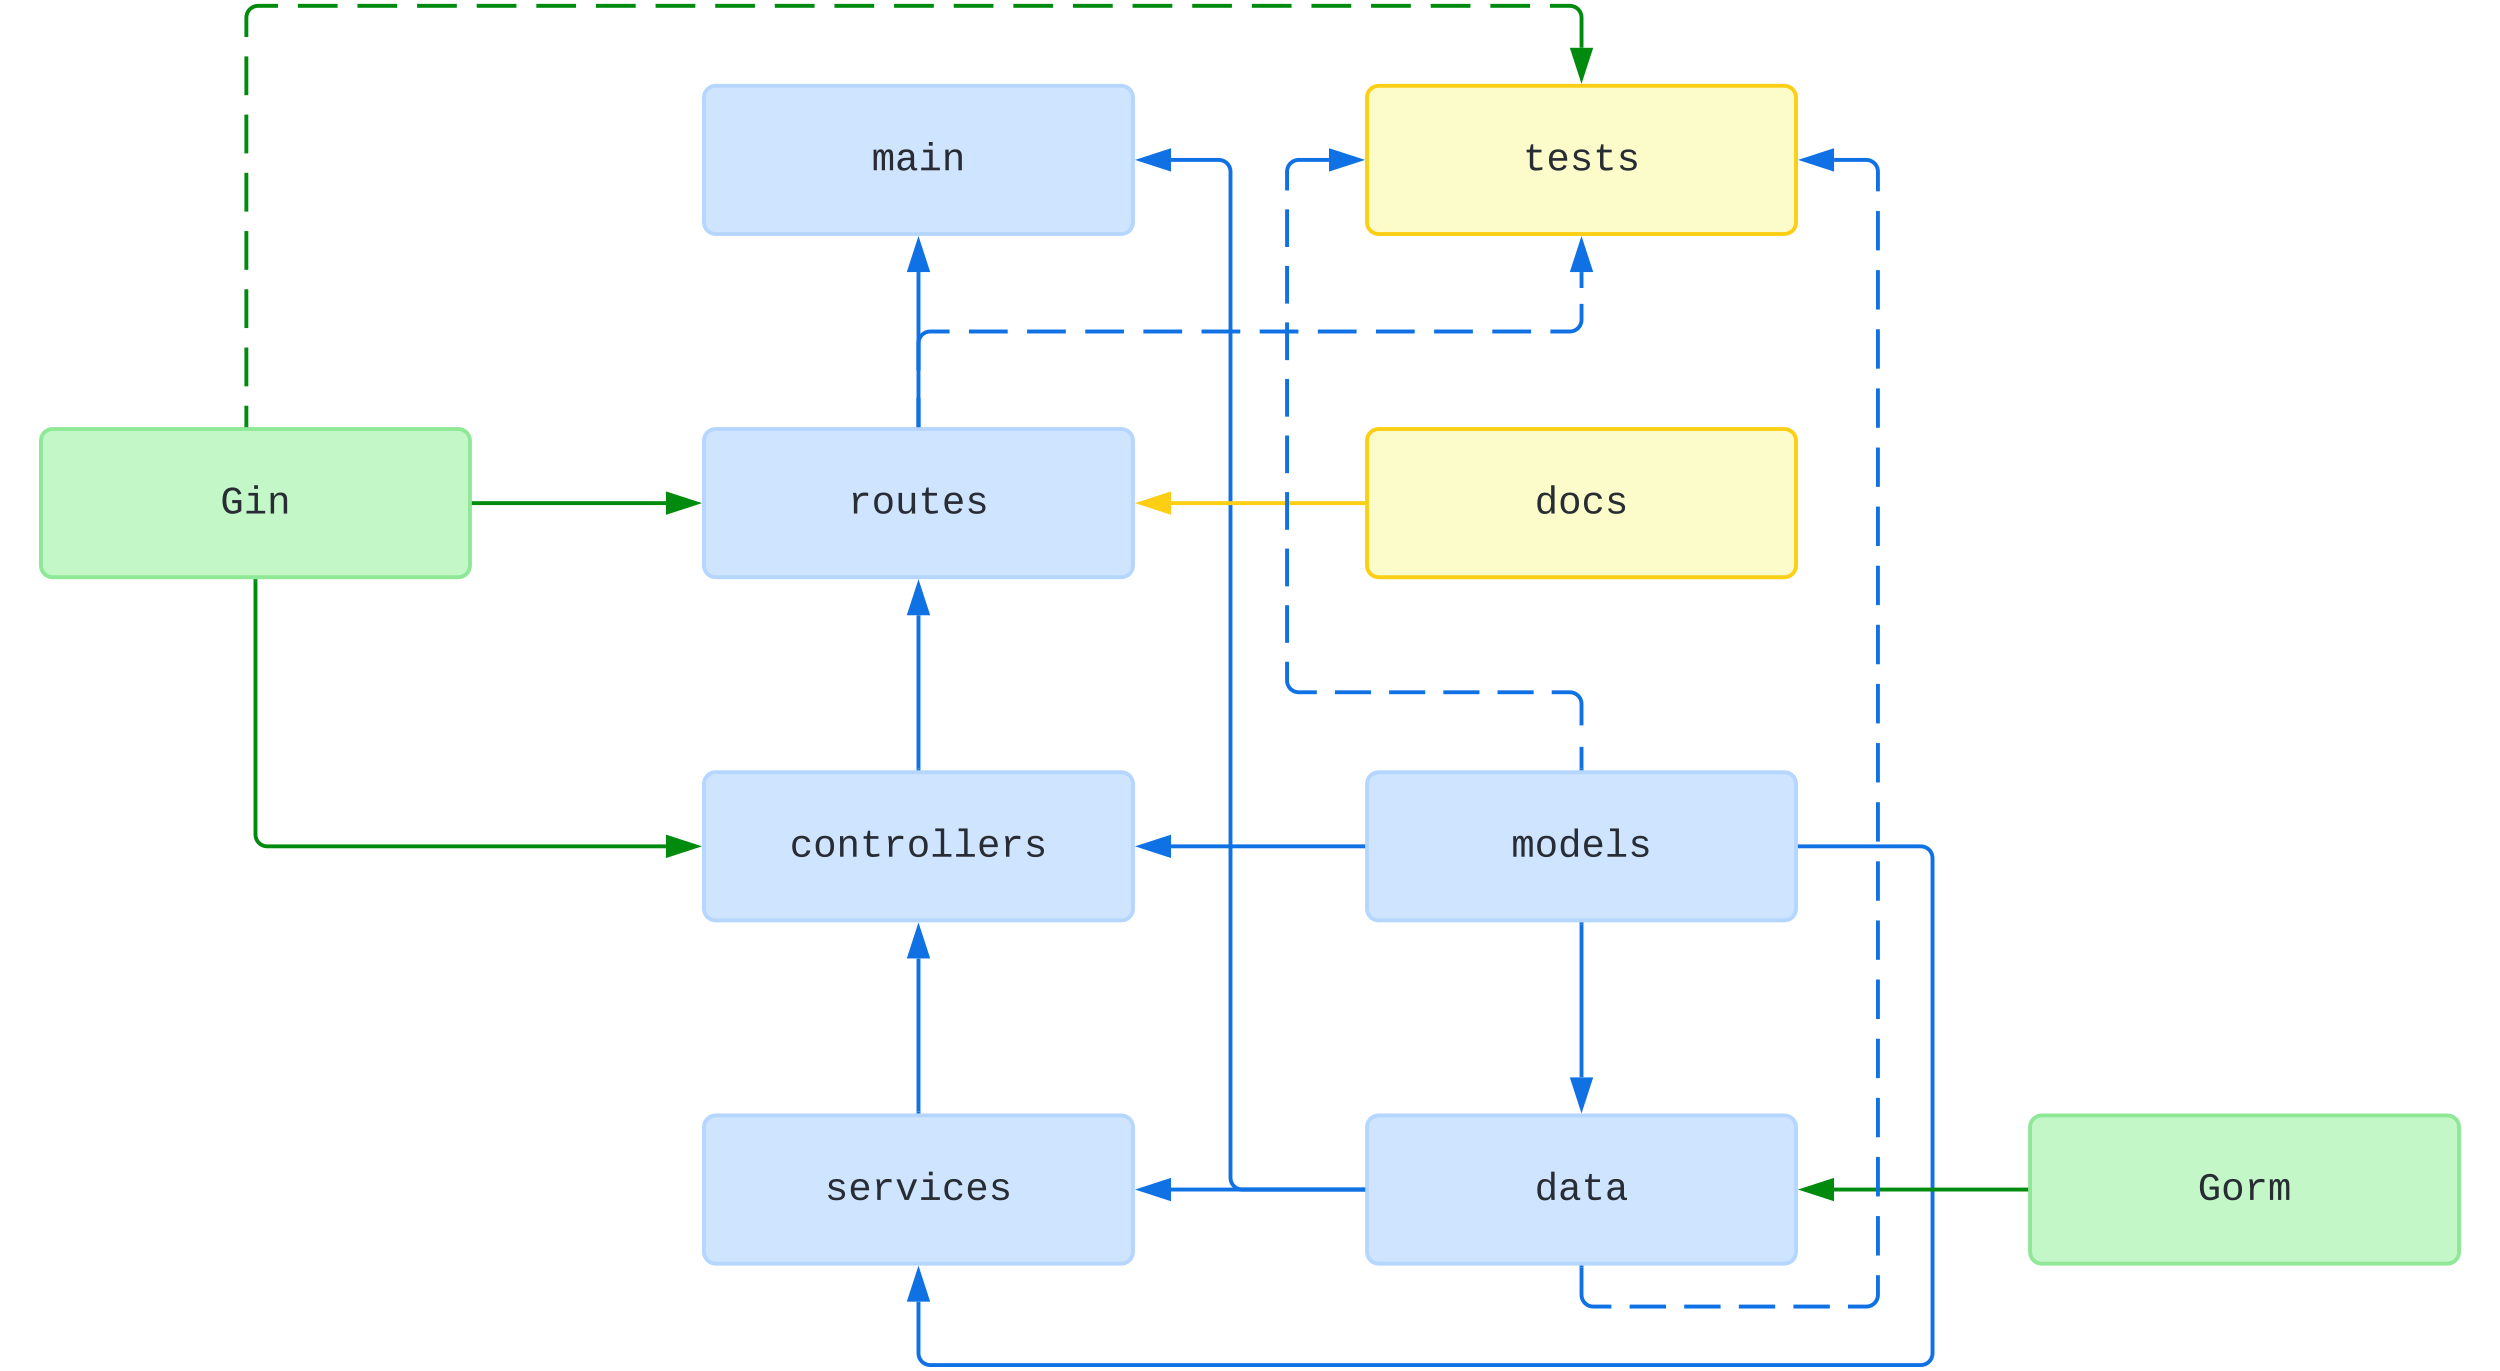
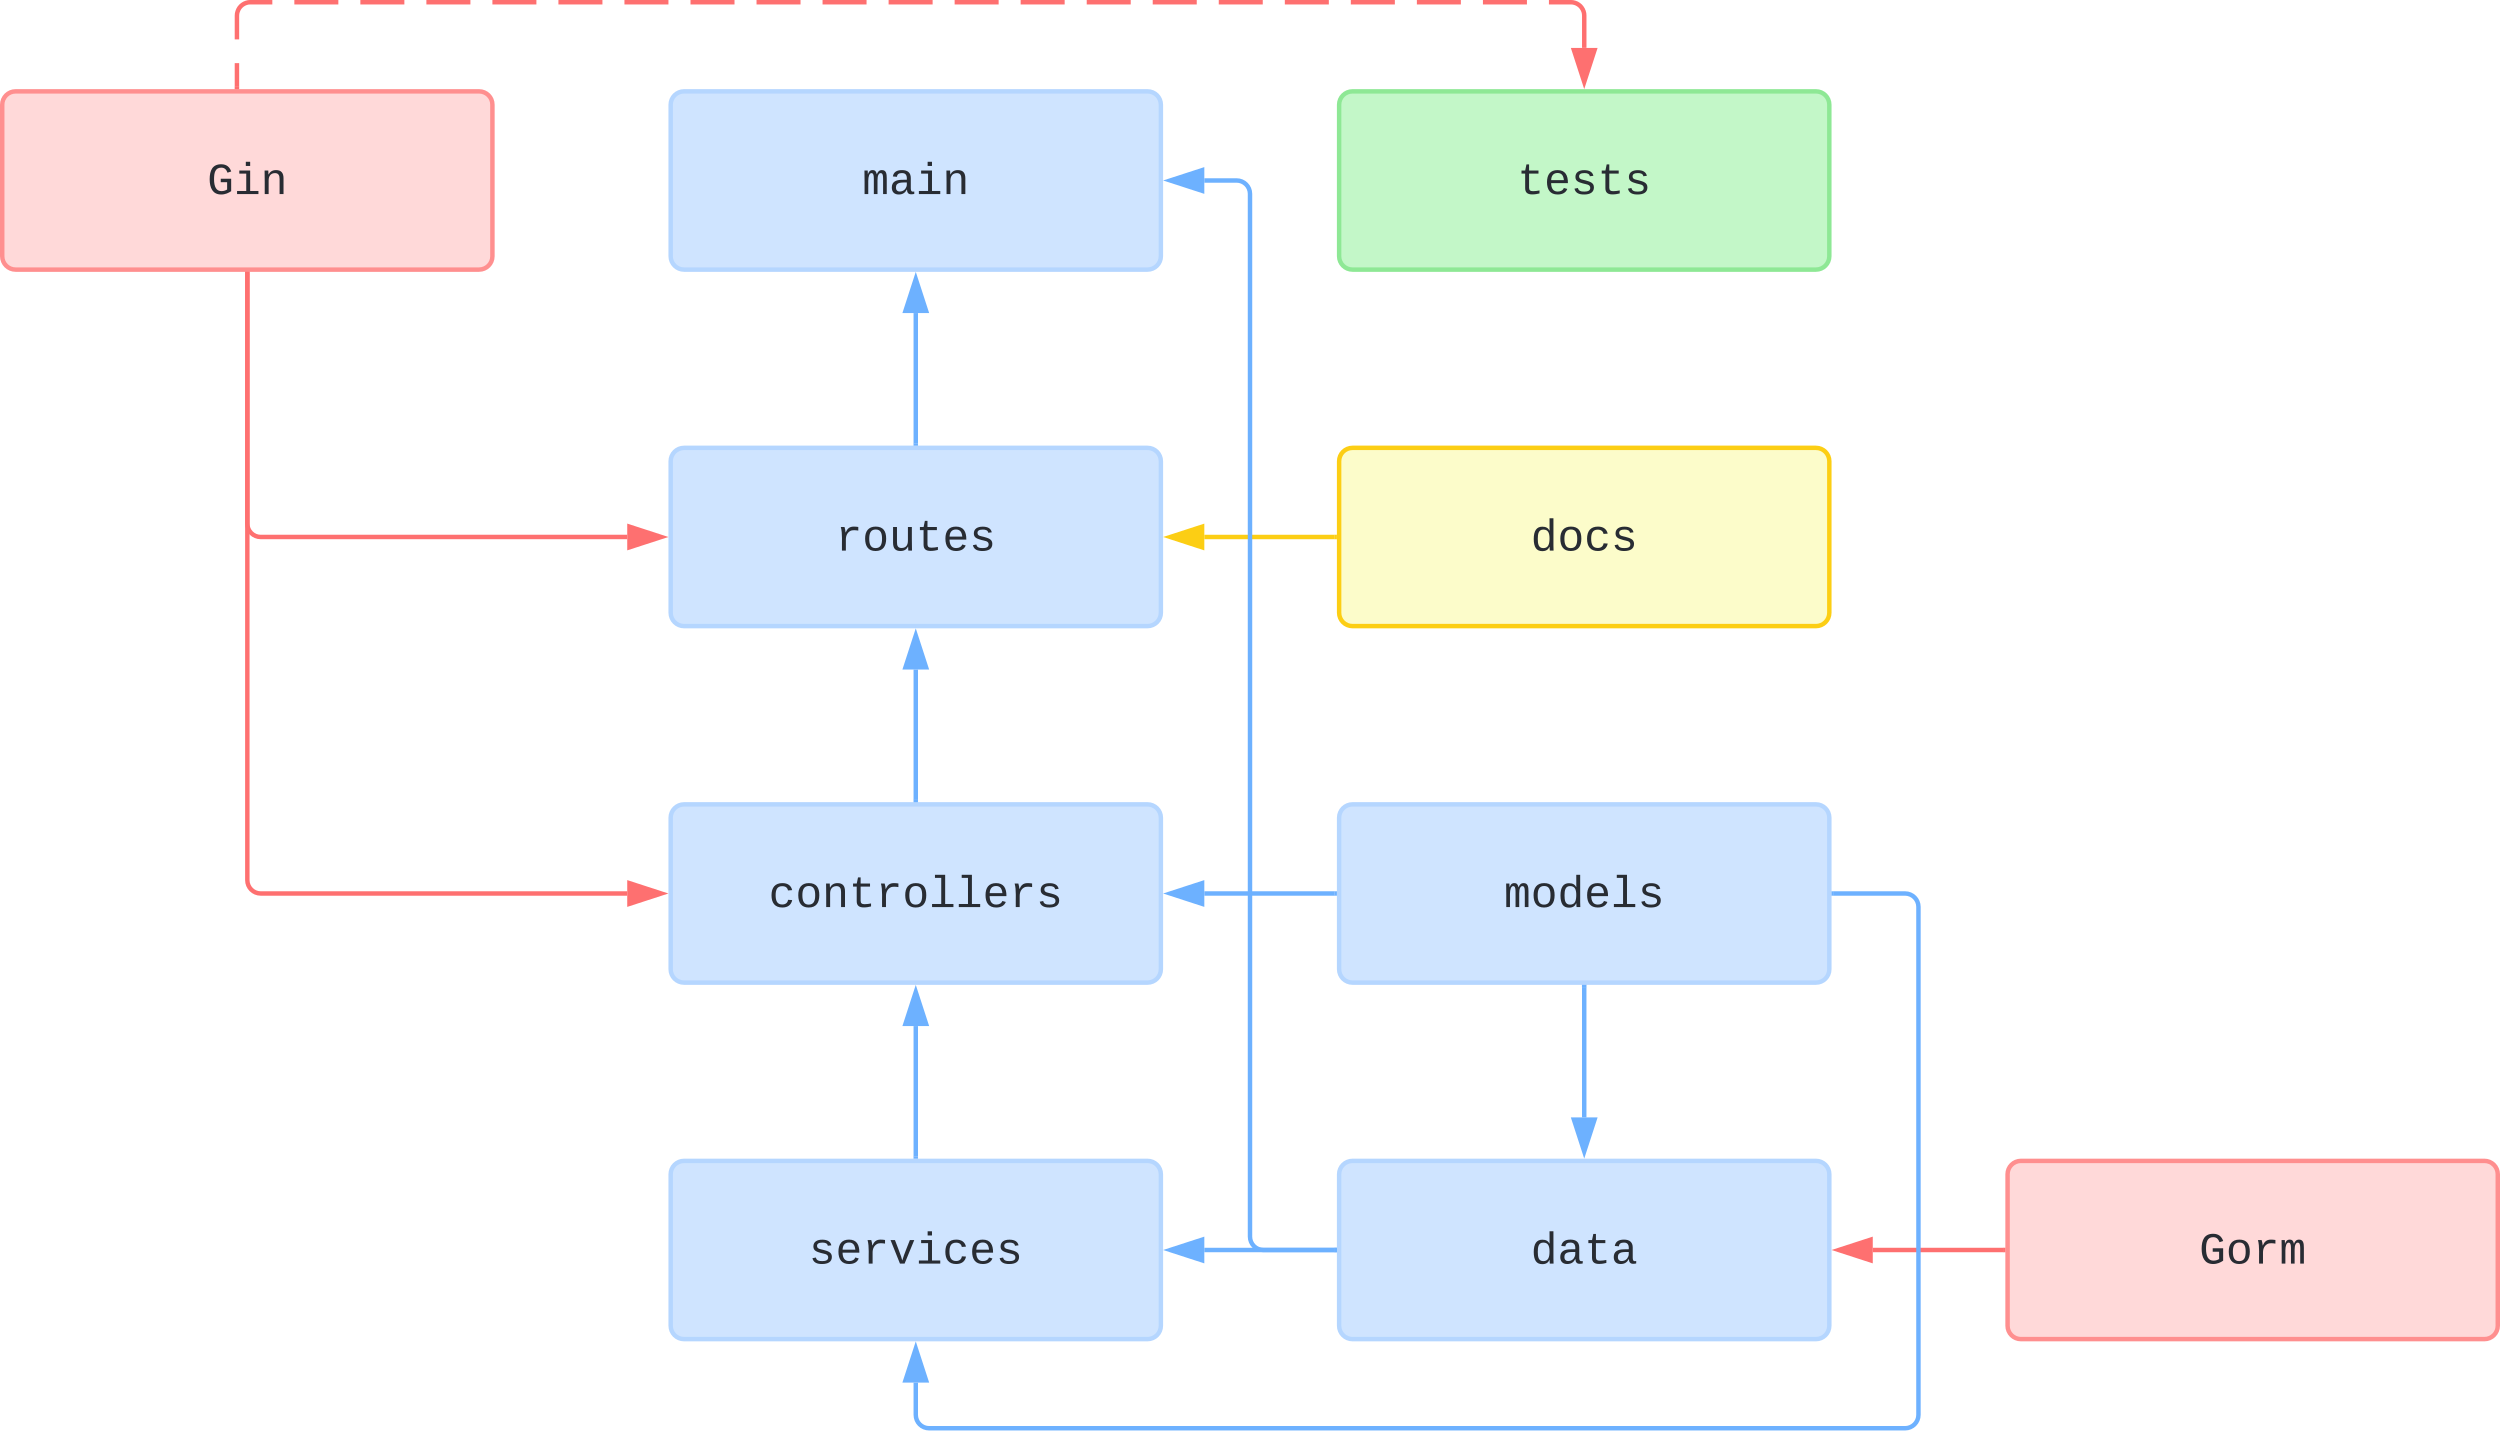
- <svg xmlns="http://www.w3.org/2000/svg" xmlns:ns1="lucid" xmlns:xlink="http://www.w3.org/1999/xlink" width="1282" height="703">
-   <g transform="translate(101 280)" ns1:page-tab-id="0_0">
-     <path d="M260-230a6 6 0 0 1 6-6h208a6 6 0 0 1 6 6v64a6 6 0 0 1-6 6H266a6 6 0 0 1-6-6z" stroke="#b5d6ff" stroke-width="2" fill="#cfe4ff" />
-     <use xlink:href="#a" transform="matrix(1,0,0,1,268,-228) translate(77.99609 35.32227)" />
-     <path d="M260-54a6 6 0 0 1 6-6h208a6 6 0 0 1 6 6v64a6 6 0 0 1-6 6H266a6 6 0 0 1-6-6z" stroke="#b5d6ff" stroke-width="2" fill="#cfe4ff" />
-     <use xlink:href="#b" transform="matrix(1,0,0,1,268,-52) translate(65.99414 35.32227)" />
-     <path d="M600 298a6 6 0 0 1 6-6h208a6 6 0 0 1 6 6v64a6 6 0 0 1-6 6H606a6 6 0 0 1-6-6z" stroke="#b5d6ff" stroke-width="2" fill="#cfe4ff" />
-     <use xlink:href="#c" transform="matrix(1,0,0,1,608,300) translate(77.99609 35.32227)" />
-     <path d="M600 122a6 6 0 0 1 6-6h208a6 6 0 0 1 6 6v64a6 6 0 0 1-6 6H606a6 6 0 0 1-6-6z" stroke="#b5d6ff" stroke-width="2" fill="#cfe4ff" />
-     <use xlink:href="#d" transform="matrix(1,0,0,1,608,124) translate(65.99414 35.32227)" />
-     <path d="M260 122a6 6 0 0 1 6-6h208a6 6 0 0 1 6 6v64a6 6 0 0 1-6 6H266a6 6 0 0 1-6-6z" stroke="#b5d6ff" stroke-width="2" fill="#cfe4ff" />
-     <use xlink:href="#e" transform="matrix(1,0,0,1,268,124) translate(35.98926 35.32227)" />
-     <path d="M940 298a6 6 0 0 1 6-6h208a6 6 0 0 1 6 6v64a6 6 0 0 1-6 6H946a6 6 0 0 1-6-6z" stroke="#8ee895" stroke-width="2" fill="#c3f7c8" />
-     <use xlink:href="#f" transform="matrix(1,0,0,1,948,300) translate(77.99609 35.32227)" />
-     <path d="M-80-54a6 6 0 0 1 6-6h208a6 6 0 0 1 6 6v64a6 6 0 0 1-6 6H-74a6 6 0 0 1-6-6z" stroke="#8ee895" stroke-width="2" fill="#c3f7c8" />
-     <use xlink:href="#g" transform="matrix(1,0,0,1,-72,-52) translate(83.99707 35.32227)" />
-     <path d="M600-230a6 6 0 0 1 6-6h208a6 6 0 0 1 6 6v64a6 6 0 0 1-6 6H606a6 6 0 0 1-6-6z" stroke="#fcce14" stroke-width="2" fill="#fcfcca" />
-     <use xlink:href="#h" transform="matrix(1,0,0,1,608,-228) translate(71.99512 35.32227)" />
-     <path d="M260 298a6 6 0 0 1 6-6h208a6 6 0 0 1 6 6v64a6 6 0 0 1-6 6H266a6 6 0 0 1-6-6z" stroke="#b5d6ff" stroke-width="2" fill="#cfe4ff" />
-     <use xlink:href="#i" transform="matrix(1,0,0,1,268,300) translate(53.99219 35.32227)" />
-     <path d="M370-62v-78.5" stroke="#1071e5" stroke-width="2" fill="none" />
-     <path d="M370.98-61h-1.96v-1.03h1.96z" stroke="#1071e5" stroke-width=".05" fill="#1071e5" />
-     <path d="M370-155.76l4.63 14.26h-9.26z" stroke="#1071e5" stroke-width="2" fill="#1071e5" />
-     <path d="M598 330h-62a6 6 0 0 1-6-6v-516a6 6 0 0 0-6-6h-24.5" stroke="#1071e5" stroke-width="2" fill="none" />
-     <path d="M599 330.98h-1.03v-1.96H599z" stroke="#1071e5" stroke-width=".05" fill="#1071e5" />
-     <path d="M484.24-198l14.26-4.63v9.26z" stroke="#1071e5" stroke-width="2" fill="#1071e5" />
-     <path d="M370 114V35.5" stroke="#1071e5" stroke-width="2" fill="none" />
-     <path d="M370.98 115h-1.96v-1.03h1.96z" stroke="#1071e5" stroke-width=".05" fill="#1071e5" />
-     <path d="M370 20.24l4.63 14.26h-9.26z" stroke="#1071e5" stroke-width="2" fill="#1071e5" />
-     <path d="M370 290v-78.5" stroke="#1071e5" stroke-width="2" fill="none" />
-     <path d="M370.98 291h-1.96v-1.03h1.96z" stroke="#1071e5" stroke-width=".05" fill="#1071e5" />
-     <path d="M370 196.24l4.63 14.26h-9.26z" stroke="#1071e5" stroke-width="2" fill="#1071e5" />
-     <path d="M598 330h-98.5" stroke="#1071e5" stroke-width="2" fill="none" />
-     <path d="M599 330.98h-1.03v-1.96H599z" stroke="#1071e5" stroke-width=".05" fill="#1071e5" />
-     <path d="M484.24 330l14.26-4.63v9.26z" stroke="#1071e5" stroke-width="2" fill="#1071e5" />
-     <path d="M142-22h98.5" stroke="#008a0e" stroke-width="2" fill="none" />
-     <path d="M142.03-21.02H141v-1.96h1.03z" stroke="#008a0e" stroke-width=".05" fill="#008a0e" />
-     <path d="M255.76-22l-14.26 4.64v-9.28z" stroke="#008a0e" stroke-width="2" fill="#008a0e" />
-     <path d="M598 154h-98.5" stroke="#1071e5" stroke-width="2" fill="none" />
-     <path d="M599 154.97h-1.03v-1.94H599z" stroke="#1071e5" stroke-width=".05" fill="#1071e5" />
-     <path d="M484.24 154l14.26-4.63v9.26z" stroke="#1071e5" stroke-width="2" fill="#1071e5" />
-     <path d="M822 154h62a6 6 0 0 1 6 6v254a6 6 0 0 1-6 6H376a6 6 0 0 1-6-6v-26.5" stroke="#1071e5" stroke-width="2" fill="none" />
-     <path d="M822.03 154.97H821v-1.94h1.03z" stroke="#1071e5" stroke-width=".05" fill="#1071e5" />
-     <path d="M370 372.24l4.63 14.26h-9.26z" stroke="#1071e5" stroke-width="2" fill="#1071e5" />
-     <path d="M710 194v78.5" stroke="#1071e5" stroke-width="2" fill="none" />
-     <path d="M710.98 194.03H709V193H711z" stroke="#1071e5" stroke-width=".05" fill="#1071e5" />
-     <path d="M710 287.76l-4.63-14.26h9.26z" stroke="#1071e5" stroke-width="2" fill="#1071e5" />
-     <path d="M938 330h-98.5" stroke="#008a0e" stroke-width="2" fill="none" />
-     <path d="M939 330.98h-1.03v-1.96H939z" stroke="#008a0e" stroke-width=".05" fill="#008a0e" />
-     <path d="M824.24 330l14.26-4.63v9.26z" stroke="#008a0e" stroke-width="2" fill="#008a0e" />
-     <path d="M30 18v130a6 6 0 0 0 6 6h204.5" stroke="#008a0e" stroke-width="2" fill="none" />
-     <path d="M30.98 18.03h-1.96V17h1.96z" stroke="#008a0e" stroke-width=".05" fill="#008a0e" />
-     <path d="M255.76 154l-14.26 4.63v-9.26z" stroke="#008a0e" stroke-width="2" fill="#008a0e" />
-     <path d="M600-54a6 6 0 0 1 6-6h208a6 6 0 0 1 6 6v64a6 6 0 0 1-6 6H606a6 6 0 0 1-6-6z" stroke="#fcce14" stroke-width="2" fill="#fcfcca" />
-     <use xlink:href="#j" transform="matrix(1,0,0,1,608,-52) translate(77.99609 35.32227)" />
-     <path d="M598-22h-98.5" stroke="#fcce14" stroke-width="2" fill="none" />
-     <path d="M599-21.02h-1.03v-1.96H599z" stroke="#fcce14" stroke-width=".05" fill="#fcce14" />
-     <path d="M484.24-22l14.26-4.64v9.28z" stroke="#fcce14" stroke-width="2" fill="#fcce14" />
-     <path d="M710 370v14l.07.94.22.9.35.88.5.8.6.72.72.6.8.5.88.37.9.23.95.07h9.33m9.34 0h18.66m9.34 0h18.66m9.34 0h18.66m9.34 0h18.66m9.34 0H856l.94-.07.9-.22.88-.35.8-.5.72-.6.6-.72.5-.8.37-.88.23-.9.07-.95v-10.1m0-10.1v-20.22m0-10.1v-20.22m0-10.1v-20.2m0-10.12v-20.2m0-10.1V222.3m0-10.1V192m0-10.1v-20.22m0-10.1v-20.2m0-10.12v-20.2m0-10.1V70.73m0-10.1V40.4m0-10.1V10.1M862 0v-20.2m0-10.12v-20.2m0-10.1v-20.22m0-10.1v-20.22m0-10.1v-20.2m0-10.12v-20.2m0-10.12V-192l-.07-.94-.22-.9-.35-.88-.5-.8-.6-.72-.72-.6-.8-.5-.88-.37-.9-.23-.95-.07h-16.5" stroke="#1071e5" stroke-width="2" fill="none" />
-     <path d="M710.98 370.03H709V369H711z" stroke="#1071e5" stroke-width=".05" fill="#1071e5" />
-     <path d="M824.24-198l14.26-4.63v9.26z" stroke="#1071e5" stroke-width="2" fill="#1071e5" />
-     <path d="M25.33-62v-9.95m0-9.95v-19.9m0-9.96v-19.9m0-9.96v-19.9m0-9.96v-19.9m0-9.95v-19.9m0-9.96v-19.9m0-9.95V-271l.08-.94.23-.9.36-.88.48-.8.6-.72.73-.6.8-.5.88-.37.9-.23.95-.07h10.2m10.2 0H72.1m10.2 0h20.38m10.2 0h20.37m10.2 0h20.38m10.2 0h20.37m10.2 0h20.38m10.2 0h20.38m10.2 0h20.37m10.2 0h20.38m10.2 0h20.38m10.2 0h20.38m10.2 0h20.37m10.2 0H439m10.2 0h20.4m10.18 0h20.38m10.2 0h20.38m10.2 0h20.37m10.2 0h20.4m10.18 0h20.38m10.2 0h20.38m10.2 0h20.38m10.2 0H704l.94.07.9.22.88.35.8.5.72.6.6.72.5.8.37.88.23.9.07.95v15.5" stroke="#008a0e" stroke-width="2" fill="none" />
-     <path d="M26.3-61h-1.94v-1.03h1.95z" stroke="#008a0e" stroke-width=".05" fill="#008a0e" />
-     <path d="M710-240.24l-4.63-14.26h9.26z" stroke="#008a0e" stroke-width="2" fill="#008a0e" />
-     <path d="M710 114v-11m0-11V81l-.07-.94-.22-.9-.35-.88-.5-.8-.6-.72-.72-.6-.8-.5-.88-.37-.9-.23L704 75h-9.27m-9.26 0h-18.54m-9.26 0h-18.54m-9.26 0h-18.54m-9.26 0h-18.54m-9.26 0H565l-.94-.07-.9-.22-.88-.35-.8-.5-.72-.6-.6-.72-.5-.8-.37-.88-.23-.9L559 69v-9.67m0-9.66V30.33m0-9.66V1.33m0-9.66v-19.34m0-9.66v-19.34m0-9.66v-19.34m0-9.66v-19.34m0-9.66v-19.34m0-9.66v-19.34m0-9.66V-192l.07-.94.22-.9.35-.88.5-.8.6-.72.72-.6.8-.5.88-.37.9-.23.95-.07h15.5" stroke="#1071e5" stroke-width="2" fill="none" />
-     <path d="M710.98 115H709v-1.03H711z" stroke="#1071e5" stroke-width=".05" fill="#1071e5" />
-     <path d="M595.76-198l-14.26 4.63v-9.26z" stroke="#1071e5" stroke-width="2" fill="#1071e5" />
-     <path d="M370-62v-14m0-14v-14l.07-.94.22-.9.35-.88.5-.8.6-.72.72-.6.8-.5.88-.37.9-.23.95-.07h9.94m9.94 0h19.88m9.94 0h19.88m9.94 0h19.87m9.93 0h19.88m9.95 0h19.88m9.94 0h19.88m9.94 0h19.87m9.94 0h19.88m9.94 0h19.88m9.94 0h19.88m9.94 0H704l.94-.07.9-.22.88-.35.8-.5.72-.6.6-.72.5-.8.37-.88.23-.9.07-.95v-8.17m0-8.16v-8.17" stroke="#1071e5" stroke-width="2" fill="none" />
-     <path d="M370.98-61h-1.96v-1.03h1.96z" stroke="#1071e5" stroke-width=".05" fill="#1071e5" />
-     <path d="M710-155.76l4.63 14.26h-9.26z" stroke="#1071e5" stroke-width="2" fill="#1071e5" />
+ <svg xmlns="http://www.w3.org/2000/svg" xmlns:ns1="lucid" xmlns:xlink="http://www.w3.org/1999/xlink" width="1122" height="642">
+   <g transform="translate(41 281)" ns1:page-tab-id="0_0">
+     <path d="M560 86a6 6 0 0 1 6-6h208a6 6 0 0 1 6 6v68a6 6 0 0 1-6 6H566a6 6 0 0 1-6-6z" stroke="#b5d6ff" stroke-width="2" fill="#cfe4ff" />
+     <use xlink:href="#a" transform="matrix(1,0,0,1,568,88) translate(65.99414 38.09863)" />
+     <path d="M260-74a6 6 0 0 1 6-6h208a6 6 0 0 1 6 6v68a6 6 0 0 1-6 6H266a6 6 0 0 1-6-6z" stroke="#b5d6ff" stroke-width="2" fill="#cfe4ff" />
+     <use xlink:href="#b" transform="matrix(1,0,0,1,268,-72) translate(65.99414 38.09863)" />
+     <path d="M260 86a6 6 0 0 1 6-6h208a6 6 0 0 1 6 6v68a6 6 0 0 1-6 6H266a6 6 0 0 1-6-6z" stroke="#b5d6ff" stroke-width="2" fill="#cfe4ff" />
+     <use xlink:href="#c" transform="matrix(1,0,0,1,268,88) translate(35.98926 38.09863)" />
+     <path d="M560-234a6 6 0 0 1 6-6h208a6 6 0 0 1 6 6v68a6 6 0 0 1-6 6H566a6 6 0 0 1-6-6z" stroke="#8ee895" stroke-width="2" fill="#c3f7c8" />
+     <use xlink:href="#d" transform="matrix(1,0,0,1,568,-232) translate(71.99512 38.09863)" />
+     <path d="M260 246a6 6 0 0 1 6-6h208a6 6 0 0 1 6 6v68a6 6 0 0 1-6 6H266a6 6 0 0 1-6-6z" stroke="#b5d6ff" stroke-width="2" fill="#cfe4ff" />
+     <use xlink:href="#e" transform="matrix(1,0,0,1,268,248) translate(53.99219 38.09863)" />
+     <path d="M860 246a6 6 0 0 1 6-6h208a6 6 0 0 1 6 6v68a6 6 0 0 1-6 6H866a6 6 0 0 1-6-6z" stroke="#ff8f8f" stroke-width="2" fill="#ffd9d9" />
+     <use xlink:href="#f" transform="matrix(1,0,0,1,868,248) translate(77.99609 38.09863)" />
+     <path d="M-40-234a6 6 0 0 1 6-6h208a6 6 0 0 1 6 6v68a6 6 0 0 1-6 6H-34a6 6 0 0 1-6-6z" stroke="#ff8f8f" stroke-width="2" fill="#ffd9d9" />
+     <use xlink:href="#g" transform="matrix(1,0,0,1,-32,-232) translate(83.99707 38.09863)" />
+     <path d="M370-82v-58.5" stroke="#6db1ff" stroke-width="2" fill="none" />
+     <path d="M370.98-81h-1.96v-1.03h1.96z" stroke="#6db1ff" stroke-width=".05" fill="#6db1ff" />
+     <path d="M370-155.76l4.63 14.26h-9.26z" stroke="#6db1ff" stroke-width="2" fill="#6db1ff" />
+     <path d="M558 280h-58.5" stroke="#6db1ff" stroke-width="2" fill="none" />
+     <path d="M559 280.98h-1.03v-1.96H559z" stroke="#6db1ff" stroke-width=".05" fill="#6db1ff" />
+     <path d="M484.24 280l14.26-4.63v9.26z" stroke="#6db1ff" stroke-width="2" fill="#6db1ff" />
+     <path d="M370 238v-58.5" stroke="#6db1ff" stroke-width="2" fill="none" />
+     <path d="M370.98 239h-1.96v-1.03h1.96z" stroke="#6db1ff" stroke-width=".05" fill="#6db1ff" />
+     <path d="M370 164.24l4.63 14.26h-9.26z" stroke="#6db1ff" stroke-width="2" fill="#6db1ff" />
+     <path d="M370 78V19.5" stroke="#6db1ff" stroke-width="2" fill="none" />
+     <path d="M370.98 79h-1.96v-1.03h1.96z" stroke="#6db1ff" stroke-width=".05" fill="#6db1ff" />
+     <path d="M370 4.24l4.63 14.26h-9.26z" stroke="#6db1ff" stroke-width="2" fill="#6db1ff" />
+     <path d="M558 120h-58.5" stroke="#6db1ff" stroke-width="2" fill="none" />
+     <path d="M559 120.97h-1.03v-1.94H559z" stroke="#6db1ff" stroke-width=".05" fill="#6db1ff" />
+     <path d="M484.24 120l14.26-4.64v9.28z" stroke="#6db1ff" stroke-width="2" fill="#6db1ff" />
+     <path d="M70-158v112a6 6 0 0 0 6 6h164.5" stroke="#fe7070" stroke-width="2" fill="none" />
+     <path d="M70.97-157.97h-1.94V-159h1.94z" stroke="#fe7070" stroke-width=".05" fill="#fe7070" />
+     <path d="M255.76-40l-14.26 4.63v-9.27z" stroke="#fe7070" stroke-width="2" fill="#fe7070" />
+     <path d="M560 246a6 6 0 0 1 6-6h208a6 6 0 0 1 6 6v68a6 6 0 0 1-6 6H566a6 6 0 0 1-6-6z" stroke="#b5d6ff" stroke-width="2" fill="#cfe4ff" />
+     <use xlink:href="#h" transform="matrix(1,0,0,1,568,248) translate(77.99609 38.09863)" />
+     <path d="M670 162v58.5" stroke="#6db1ff" stroke-width="2" fill="none" />
+     <path d="M670.98 162.03H669V161H671z" stroke="#6db1ff" stroke-width=".05" fill="#6db1ff" />
+     <path d="M670 235.76l-4.63-14.26h9.26z" stroke="#6db1ff" stroke-width="2" fill="#6db1ff" />
+     <path d="M858 280h-58.5" stroke="#fe7070" stroke-width="2" fill="none" />
+     <path d="M859 280.98h-1.03v-1.96H859z" stroke="#fe7070" stroke-width=".05" fill="#fe7070" />
+     <path d="M784.24 280l14.26-4.63v9.26z" stroke="#fe7070" stroke-width="2" fill="#fe7070" />
+     <path d="M558-40h-58.5" stroke="#fcce14" stroke-width="2" fill="none" />
+     <path d="M559-39.02h-1.03v-1.95H559z" stroke="#fcce14" stroke-width=".05" fill="#fcce14" />
+     <path d="M484.24-40l14.26-4.63v9.27z" stroke="#fcce14" stroke-width="2" fill="#fcce14" />
+     <path d="M70-158v272a6 6 0 0 0 6 6h164.5" stroke="#fe7070" stroke-width="2" fill="none" />
+     <path d="M70.97-157.97h-1.94V-159h1.94z" stroke="#fe7070" stroke-width=".05" fill="#fe7070" />
+     <path d="M255.76 120l-14.26 4.64v-9.28z" stroke="#fe7070" stroke-width="2" fill="#fe7070" />
+     <path d="M560-74a6 6 0 0 1 6-6h208a6 6 0 0 1 6 6v68a6 6 0 0 1-6 6H566a6 6 0 0 1-6-6z" stroke="#fcce14" stroke-width="2" fill="#fcfcca" />
+     <use xlink:href="#i" transform="matrix(1,0,0,1,568,-72) translate(77.99609 38.09863)" />
+     <path d="M65.34-242v-10.67m0-10.66V-274l.07-.94.23-.9.36-.88.48-.8.62-.72.7-.6.8-.5.9-.37.9-.23.94-.07h9.88m9.88 0h19.75m9.88 0h19.75m9.88 0h19.76m9.87 0h19.75m9.88 0h19.75m9.88 0H259m9.9 0h19.75m9.88 0h19.75m9.88 0h19.75m9.9 0h19.75m9.88 0h19.75m9.88 0h19.75m9.9 0h19.75m9.87 0h19.76m9.88 0h19.75m9.9 0h19.75m9.87 0h19.76m9.88 0h19.75m9.9 0h19.75m9.87 0H664l.94.07.9.22.88.35.8.5.72.6.6.72.5.8.37.88.23.9.07.95v14.5" stroke="#fe7070" stroke-width="2" fill="none" />
+     <path d="M66.3-241h-1.94v-1.03h1.95z" stroke="#fe7070" stroke-width=".05" fill="#fe7070" />
+     <path d="M670-244.24l-4.63-14.26h9.26z" stroke="#fe7070" stroke-width="2" fill="#fe7070" />
+     <path d="M260-234a6 6 0 0 1 6-6h208a6 6 0 0 1 6 6v68a6 6 0 0 1-6 6H266a6 6 0 0 1-6-6z" stroke="#b5d6ff" stroke-width="2" fill="#cfe4ff" />
+     <use xlink:href="#j" transform="matrix(1,0,0,1,268,-232) translate(77.99609 38.09863)" />
+     <path d="M558 280h-32a6 6 0 0 1-6-6v-468a6 6 0 0 0-6-6h-14.5" stroke="#6db1ff" stroke-width="2" fill="none" />
+     <path d="M559 280.98h-1.03v-1.96H559z" stroke="#6db1ff" stroke-width=".05" fill="#6db1ff" />
+     <path d="M484.24-200l14.26-4.63v9.26z" stroke="#6db1ff" stroke-width="2" fill="#6db1ff" />
+     <path d="M782 120h32a6 6 0 0 1 6 6v228a6 6 0 0 1-6 6H376a6 6 0 0 1-6-6v-14.5" stroke="#6db1ff" stroke-width="2" fill="none" />
+     <path d="M782.03 120.97H781v-1.94h1.03z" stroke="#6db1ff" stroke-width=".05" fill="#6db1ff" />
+     <path d="M370 324.24l4.63 14.26h-9.26z" stroke="#6db1ff" stroke-width="2" fill="#6db1ff" />
    <defs>
      <path fill="#282c33" d="M904-1102c199 0 220 177 220 381V0H956v-686c-3-114 0-215-60-264-70-33-125-4-158 71-26 56-39 140-39 252V0H531v-686c-3-114-1-215-61-264-78-41-136 24-157 84-24 69-39 159-39 259V0H105c-3-360 6-732-6-1082h149c6 50 3 123 8 175 36-100 83-195 216-195 135 0 166 79 196 196 42-105 93-196 236-196" id="k" />
-       <path fill="#282c33" d="M1000-272c3 95 12 159 101 161 21 0 41-3 59-7V-6c-44 10-86 16-139 16-141 2-191-84-197-217h-6C748-76 648 20 446 20c-207 0-318-120-318-322 0-266 194-348 454-354l236-4c12-191-40-305-222-305-140 0-220 47-232 172l-188-17c33-204 181-292 423-292 255 0 401 118 401 364v466zm-683-27c0 109 63 184 175 182 166-3 259-96 306-217 24-65 20-120 20-200-232 7-501-28-501 235" id="l" />
-       <path fill="#282c33" d="M745-142h380V0H143v-142h422v-798H246v-142h499v940zM545-1292v-192h200v192H545" id="m" />
-       <path fill="#282c33" d="M706-1102c241 0 344 136 343 381V0H868v-695c1-168-57-273-220-268-190 6-283 138-283 336V0H185c-3-360 6-732-6-1082h170c4 54 7 126 8 185h3c63-121 164-204 346-205" id="n" />
+       <path fill="#282c33" d="M615-1102c343 0 484 203 482 560-1 347-147 562-488 562-336 0-475-219-479-562-4-349 156-560 485-560zm-8 989c240 0 301-180 301-429 0-245-55-427-290-427-236 0-299 181-299 427 0 243 61 429 288 429" id="l" />
+       <path fill="#282c33" d="M865-914c-3-187-2-380-2-570h180v1261c0 76 1 155 6 223H877c-8-49-9-116-10-174h-5C801-44 708 26 530 26c-135 0-234-46-297-139s-95-232-95-419c0-377 131-566 392-566 176 0 271 63 335 184zm-286-51c-222 0-255 197-255 427 0 229 31 425 253 425 237 0 286-195 286-441 0-238-52-411-284-411" id="m" />
+       <path fill="#282c33" d="M617-1102c355 0 481 238 477 599H322c5 222 84 388 301 388 144 0 244-59 284-166l158 45C1002-72 854 20 623 20c-342 0-490-220-490-568 0-346 151-554 484-554zm291 461c-18-192-90-328-289-328-194 0-287 128-295 328h584" id="n" />
+       <path fill="#282c33" d="M736-142h380V0H134v-142h422v-1200H267v-142h469v1342" id="o" />
+       <path fill="#282c33" d="M873-819c-18-114-119-146-250-146-163 0-245 50-245 151 0 151 170 148 294 185 182 54 388 94 388 320 0 240-189 325-439 329-245 4-410-69-454-268l159-31c24 133 136 168 295 165 144-2 270-31 270-171 0-164-195-160-331-202-167-52-350-87-350-299 0-218 173-315 413-313 220 2 373 77 412 260" id="p" />
      <g id="a">
        <use transform="matrix(0.009765625,0,0,0.009765625,0,0)" xlink:href="#k" />
        <use transform="matrix(0.009765625,0,0,0.009765625,12.00195,0)" xlink:href="#l" />
        <use transform="matrix(0.009765625,0,0,0.009765625,24.00391,0)" xlink:href="#m" />
        <use transform="matrix(0.009765625,0,0,0.009765625,36.00586,0)" xlink:href="#n" />
+         <use transform="matrix(0.009765625,0,0,0.009765625,48.00781,0)" xlink:href="#o" />
+         <use transform="matrix(0.009765625,0,0,0.009765625,60.00977,0)" xlink:href="#p" />
      </g>
-       <path fill="#282c33" d="M839-1102c70 0 148 7 206 17v167c-112-18-268-36-363 15-129 69-208 203-208 395V0H294c-10-367 32-789-52-1082h171c21 75 41 161 48 250h5c67-152 152-270 373-270" id="o" />
-       <path fill="#282c33" d="M615-1102c343 0 484 203 482 560-1 347-147 562-488 562-336 0-475-219-479-562-4-349 156-560 485-560zm-8 989c240 0 301-180 301-429 0-245-55-427-290-427-236 0-299 181-299 427 0 243 61 429 288 429" id="p" />
-       <path fill="#282c33" d="M528 20c-247 0-343-132-343-381v-721h180v686c-4 177 45 284 224 277 194-8 279-136 279-336v-627h181c3 360-6 732 6 1082H885c-4-54-7-126-8-185h-3C809-64 714 20 528 20" id="q" />
-       <path fill="#282c33" d="M682 16c-209 0-323-80-324-285v-671H190v-142h170l58-282h120v282h432v142H538v652c2 114 60 155 182 155 106 0 209-16 297-34v137C921-4 806 16 682 16" id="r" />
-       <path fill="#282c33" d="M617-1102c355 0 481 238 477 599H322c5 222 84 388 301 388 144 0 244-59 284-166l158 45C1002-72 854 20 623 20c-342 0-490-220-490-568 0-346 151-554 484-554zm291 461c-18-192-90-328-289-328-194 0-287 128-295 328h584" id="s" />
-       <path fill="#282c33" d="M873-819c-18-114-119-146-250-146-163 0-245 50-245 151 0 151 170 148 294 185 182 54 388 94 388 320 0 240-189 325-439 329-245 4-410-69-454-268l159-31c24 133 136 168 295 165 144-2 270-31 270-171 0-164-195-160-331-202-167-52-350-87-350-299 0-218 173-315 413-313 220 2 373 77 412 260" id="t" />
+       <path fill="#282c33" d="M839-1102c70 0 148 7 206 17v167c-112-18-268-36-363 15-129 69-208 203-208 395V0H294c-10-367 32-789-52-1082h171c21 75 41 161 48 250h5c67-152 152-270 373-270" id="q" />
+       <path fill="#282c33" d="M528 20c-247 0-343-132-343-381v-721h180v686c-4 177 45 284 224 277 194-8 279-136 279-336v-627h181c3 360-6 732 6 1082H885c-4-54-7-126-8-185h-3C809-64 714 20 528 20" id="r" />
+       <path fill="#282c33" d="M682 16c-209 0-323-80-324-285v-671H190v-142h170l58-282h120v282h432v142H538v652c2 114 60 155 182 155 106 0 209-16 297-34v137C921-4 806 16 682 16" id="s" />
      <g id="b">
-         <use transform="matrix(0.009765625,0,0,0.009765625,0,0)" xlink:href="#o" />
-         <use transform="matrix(0.009765625,0,0,0.009765625,12.00195,0)" xlink:href="#p" />
-         <use transform="matrix(0.009765625,0,0,0.009765625,24.00391,0)" xlink:href="#q" />
-         <use transform="matrix(0.009765625,0,0,0.009765625,36.00586,0)" xlink:href="#r" />
-         <use transform="matrix(0.009765625,0,0,0.009765625,48.00781,0)" xlink:href="#s" />
-         <use transform="matrix(0.009765625,0,0,0.009765625,60.00977,0)" xlink:href="#t" />
-       </g>
-       <path fill="#282c33" d="M865-914c-3-187-2-380-2-570h180v1261c0 76 1 155 6 223H877c-8-49-9-116-10-174h-5C801-44 708 26 530 26c-135 0-234-46-297-139s-95-232-95-419c0-377 131-566 392-566 176 0 271 63 335 184zm-286-51c-222 0-255 197-255 427 0 229 31 425 253 425 237 0 286-195 286-441 0-238-52-411-284-411" id="u" />
-       <g id="c">
-         <use transform="matrix(0.009765625,0,0,0.009765625,0,0)" xlink:href="#u" />
+         <use transform="matrix(0.009765625,0,0,0.009765625,0,0)" xlink:href="#q" />
        <use transform="matrix(0.009765625,0,0,0.009765625,12.00195,0)" xlink:href="#l" />
        <use transform="matrix(0.009765625,0,0,0.009765625,24.00391,0)" xlink:href="#r" />
-         <use transform="matrix(0.009765625,0,0,0.009765625,36.00586,0)" xlink:href="#l" />
+         <use transform="matrix(0.009765625,0,0,0.009765625,36.00586,0)" xlink:href="#s" />
+         <use transform="matrix(0.009765625,0,0,0.009765625,48.00781,0)" xlink:href="#n" />
+         <use transform="matrix(0.009765625,0,0,0.009765625,60.00977,0)" xlink:href="#p" />
      </g>
-       <path fill="#282c33" d="M736-142h380V0H134v-142h422v-1200H267v-142h469v1342" id="v" />
-       <g id="d">
-         <use transform="matrix(0.009765625,0,0,0.009765625,0,0)" xlink:href="#k" />
-         <use transform="matrix(0.009765625,0,0,0.009765625,12.00195,0)" xlink:href="#p" />
+       <path fill="#282c33" d="M631 20c-350 0-501-215-501-562 0-355 162-560 502-560 250 0 399 118 446 323l-192 14c-23-124-109-196-262-196-242 0-305 171-305 415 1 245 61 427 304 427 151 0 248-77 267-215l190 12C1039-107 883 20 631 20" id="t" />
+       <path fill="#282c33" d="M706-1102c241 0 344 136 343 381V0H868v-695c1-168-57-273-220-268-190 6-283 138-283 336V0H185c-3-360 6-732-6-1082h170c4 54 7 126 8 185h3c63-121 164-204 346-205" id="u" />
+       <g id="c">
+         <use transform="matrix(0.009765625,0,0,0.009765625,0,0)" xlink:href="#t" />
+         <use transform="matrix(0.009765625,0,0,0.009765625,12.00195,0)" xlink:href="#l" />
        <use transform="matrix(0.009765625,0,0,0.009765625,24.00391,0)" xlink:href="#u" />
        <use transform="matrix(0.009765625,0,0,0.009765625,36.00586,0)" xlink:href="#s" />
-         <use transform="matrix(0.009765625,0,0,0.009765625,48.00781,0)" xlink:href="#v" />
+         <use transform="matrix(0.009765625,0,0,0.009765625,48.00781,0)" xlink:href="#q" />
+         <use transform="matrix(0.009765625,0,0,0.009765625,60.00977,0)" xlink:href="#l" />
+         <use transform="matrix(0.009765625,0,0,0.009765625,72.01172,0)" xlink:href="#o" />
+         <use transform="matrix(0.009765625,0,0,0.009765625,84.01367,0)" xlink:href="#o" />
+         <use transform="matrix(0.009765625,0,0,0.009765625,96.01562,0)" xlink:href="#n" />
+         <use transform="matrix(0.009765625,0,0,0.009765625,108.0176,0)" xlink:href="#q" />
+         <use transform="matrix(0.009765625,0,0,0.009765625,120.0195,0)" xlink:href="#p" />
+       </g>
+       <g id="d">
+         <use transform="matrix(0.009765625,0,0,0.009765625,0,0)" xlink:href="#s" />
+         <use transform="matrix(0.009765625,0,0,0.009765625,12.00195,0)" xlink:href="#n" />
+         <use transform="matrix(0.009765625,0,0,0.009765625,24.00391,0)" xlink:href="#p" />
+         <use transform="matrix(0.009765625,0,0,0.009765625,36.00586,0)" xlink:href="#s" />
+         <use transform="matrix(0.009765625,0,0,0.009765625,48.00781,0)" xlink:href="#p" />
+       </g>
+       <path fill="#282c33" d="M715 0H502L69-1082h202c94 253 197 500 285 758 19 57 36 126 52 183 96-335 234-626 350-941h201" id="v" />
+       <path fill="#282c33" d="M745-142h380V0H143v-142h422v-798H246v-142h499v940zM545-1292v-192h200v192H545" id="w" />
+       <g id="e">
+         <use transform="matrix(0.009765625,0,0,0.009765625,0,0)" xlink:href="#p" />
+         <use transform="matrix(0.009765625,0,0,0.009765625,12.00195,0)" xlink:href="#n" />
+         <use transform="matrix(0.009765625,0,0,0.009765625,24.00391,0)" xlink:href="#q" />
+         <use transform="matrix(0.009765625,0,0,0.009765625,36.00586,0)" xlink:href="#v" />
+         <use transform="matrix(0.009765625,0,0,0.009765625,48.00781,0)" xlink:href="#w" />
        <use transform="matrix(0.009765625,0,0,0.009765625,60.00977,0)" xlink:href="#t" />
-       </g>
-       <path fill="#282c33" d="M631 20c-350 0-501-215-501-562 0-355 162-560 502-560 250 0 399 118 446 323l-192 14c-23-124-109-196-262-196-242 0-305 171-305 415 1 245 61 427 304 427 151 0 248-77 267-215l190 12C1039-107 883 20 631 20" id="w" />
-       <g id="e">
-         <use transform="matrix(0.009765625,0,0,0.009765625,0,0)" xlink:href="#w" />
-         <use transform="matrix(0.009765625,0,0,0.009765625,12.00195,0)" xlink:href="#p" />
-         <use transform="matrix(0.009765625,0,0,0.009765625,24.00391,0)" xlink:href="#n" />
-         <use transform="matrix(0.009765625,0,0,0.009765625,36.00586,0)" xlink:href="#r" />
-         <use transform="matrix(0.009765625,0,0,0.009765625,48.00781,0)" xlink:href="#o" />
-         <use transform="matrix(0.009765625,0,0,0.009765625,60.00977,0)" xlink:href="#p" />
-         <use transform="matrix(0.009765625,0,0,0.009765625,72.01172,0)" xlink:href="#v" />
-         <use transform="matrix(0.009765625,0,0,0.009765625,84.01367,0)" xlink:href="#v" />
-         <use transform="matrix(0.009765625,0,0,0.009765625,96.01562,0)" xlink:href="#s" />
-         <use transform="matrix(0.009765625,0,0,0.009765625,108.0176,0)" xlink:href="#o" />
-         <use transform="matrix(0.009765625,0,0,0.009765625,120.0195,0)" xlink:href="#t" />
+         <use transform="matrix(0.009765625,0,0,0.009765625,72.01172,0)" xlink:href="#n" />
+         <use transform="matrix(0.009765625,0,0,0.009765625,84.01367,0)" xlink:href="#p" />
      </g>
      <path fill="#282c33" d="M655-135c108 0 195-33 260-74v-336H622v-160h479v572C981-54 839 20 639 20c-388 0-526-306-526-701 0-406 129-689 529-689 261 0 392 137 461 331l-171 56c-47-131-122-231-288-231-281 0-330 245-330 533 0 179 28 314 84 407s142 139 257 139" id="x" />
      <g id="f">
        <use transform="matrix(0.009765625,0,0,0.009765625,0,0)" xlink:href="#x" />
-         <use transform="matrix(0.009765625,0,0,0.009765625,12.00195,0)" xlink:href="#p" />
-         <use transform="matrix(0.009765625,0,0,0.009765625,24.00391,0)" xlink:href="#o" />
+         <use transform="matrix(0.009765625,0,0,0.009765625,12.00195,0)" xlink:href="#l" />
+         <use transform="matrix(0.009765625,0,0,0.009765625,24.00391,0)" xlink:href="#q" />
        <use transform="matrix(0.009765625,0,0,0.009765625,36.00586,0)" xlink:href="#k" />
      </g>
      <g id="g">
        <use transform="matrix(0.009765625,0,0,0.009765625,0,0)" xlink:href="#x" />
-         <use transform="matrix(0.009765625,0,0,0.009765625,12.00195,0)" xlink:href="#m" />
-         <use transform="matrix(0.009765625,0,0,0.009765625,24.00391,0)" xlink:href="#n" />
+         <use transform="matrix(0.009765625,0,0,0.009765625,12.00195,0)" xlink:href="#w" />
+         <use transform="matrix(0.009765625,0,0,0.009765625,24.00391,0)" xlink:href="#u" />
      </g>
+       <path fill="#282c33" d="M1000-272c3 95 12 159 101 161 21 0 41-3 59-7V-6c-44 10-86 16-139 16-141 2-191-84-197-217h-6C748-76 648 20 446 20c-207 0-318-120-318-322 0-266 194-348 454-354l236-4c12-191-40-305-222-305-140 0-220 47-232 172l-188-17c33-204 181-292 423-292 255 0 401 118 401 364v466zm-683-27c0 109 63 184 175 182 166-3 259-96 306-217 24-65 20-120 20-200-232 7-501-28-501 235" id="y" />
      <g id="h">
-         <use transform="matrix(0.009765625,0,0,0.009765625,0,0)" xlink:href="#r" />
-         <use transform="matrix(0.009765625,0,0,0.009765625,12.00195,0)" xlink:href="#s" />
+         <use transform="matrix(0.009765625,0,0,0.009765625,0,0)" xlink:href="#m" />
+         <use transform="matrix(0.009765625,0,0,0.009765625,12.00195,0)" xlink:href="#y" />
+         <use transform="matrix(0.009765625,0,0,0.009765625,24.00391,0)" xlink:href="#s" />
+         <use transform="matrix(0.009765625,0,0,0.009765625,36.00586,0)" xlink:href="#y" />
+       </g>
+       <g id="i">
+         <use transform="matrix(0.009765625,0,0,0.009765625,0,0)" xlink:href="#m" />
+         <use transform="matrix(0.009765625,0,0,0.009765625,12.00195,0)" xlink:href="#l" />
        <use transform="matrix(0.009765625,0,0,0.009765625,24.00391,0)" xlink:href="#t" />
-         <use transform="matrix(0.009765625,0,0,0.009765625,36.00586,0)" xlink:href="#r" />
-         <use transform="matrix(0.009765625,0,0,0.009765625,48.00781,0)" xlink:href="#t" />
-       </g>
-       <path fill="#282c33" d="M715 0H502L69-1082h202c94 253 197 500 285 758 19 57 36 126 52 183 96-335 234-626 350-941h201" id="y" />
-       <g id="i">
-         <use transform="matrix(0.009765625,0,0,0.009765625,0,0)" xlink:href="#t" />
-         <use transform="matrix(0.009765625,0,0,0.009765625,12.00195,0)" xlink:href="#s" />
-         <use transform="matrix(0.009765625,0,0,0.009765625,24.00391,0)" xlink:href="#o" />
-         <use transform="matrix(0.009765625,0,0,0.009765625,36.00586,0)" xlink:href="#y" />
-         <use transform="matrix(0.009765625,0,0,0.009765625,48.00781,0)" xlink:href="#m" />
-         <use transform="matrix(0.009765625,0,0,0.009765625,60.00977,0)" xlink:href="#w" />
-         <use transform="matrix(0.009765625,0,0,0.009765625,72.01172,0)" xlink:href="#s" />
-         <use transform="matrix(0.009765625,0,0,0.009765625,84.01367,0)" xlink:href="#t" />
+         <use transform="matrix(0.009765625,0,0,0.009765625,36.00586,0)" xlink:href="#p" />
      </g>
      <g id="j">
-         <use transform="matrix(0.009765625,0,0,0.009765625,0,0)" xlink:href="#u" />
-         <use transform="matrix(0.009765625,0,0,0.009765625,12.00195,0)" xlink:href="#p" />
+         <use transform="matrix(0.009765625,0,0,0.009765625,0,0)" xlink:href="#k" />
+         <use transform="matrix(0.009765625,0,0,0.009765625,12.00195,0)" xlink:href="#y" />
        <use transform="matrix(0.009765625,0,0,0.009765625,24.00391,0)" xlink:href="#w" />
-         <use transform="matrix(0.009765625,0,0,0.009765625,36.00586,0)" xlink:href="#t" />
+         <use transform="matrix(0.009765625,0,0,0.009765625,36.00586,0)" xlink:href="#u" />
      </g>
    </defs>
  </g>
</svg>
